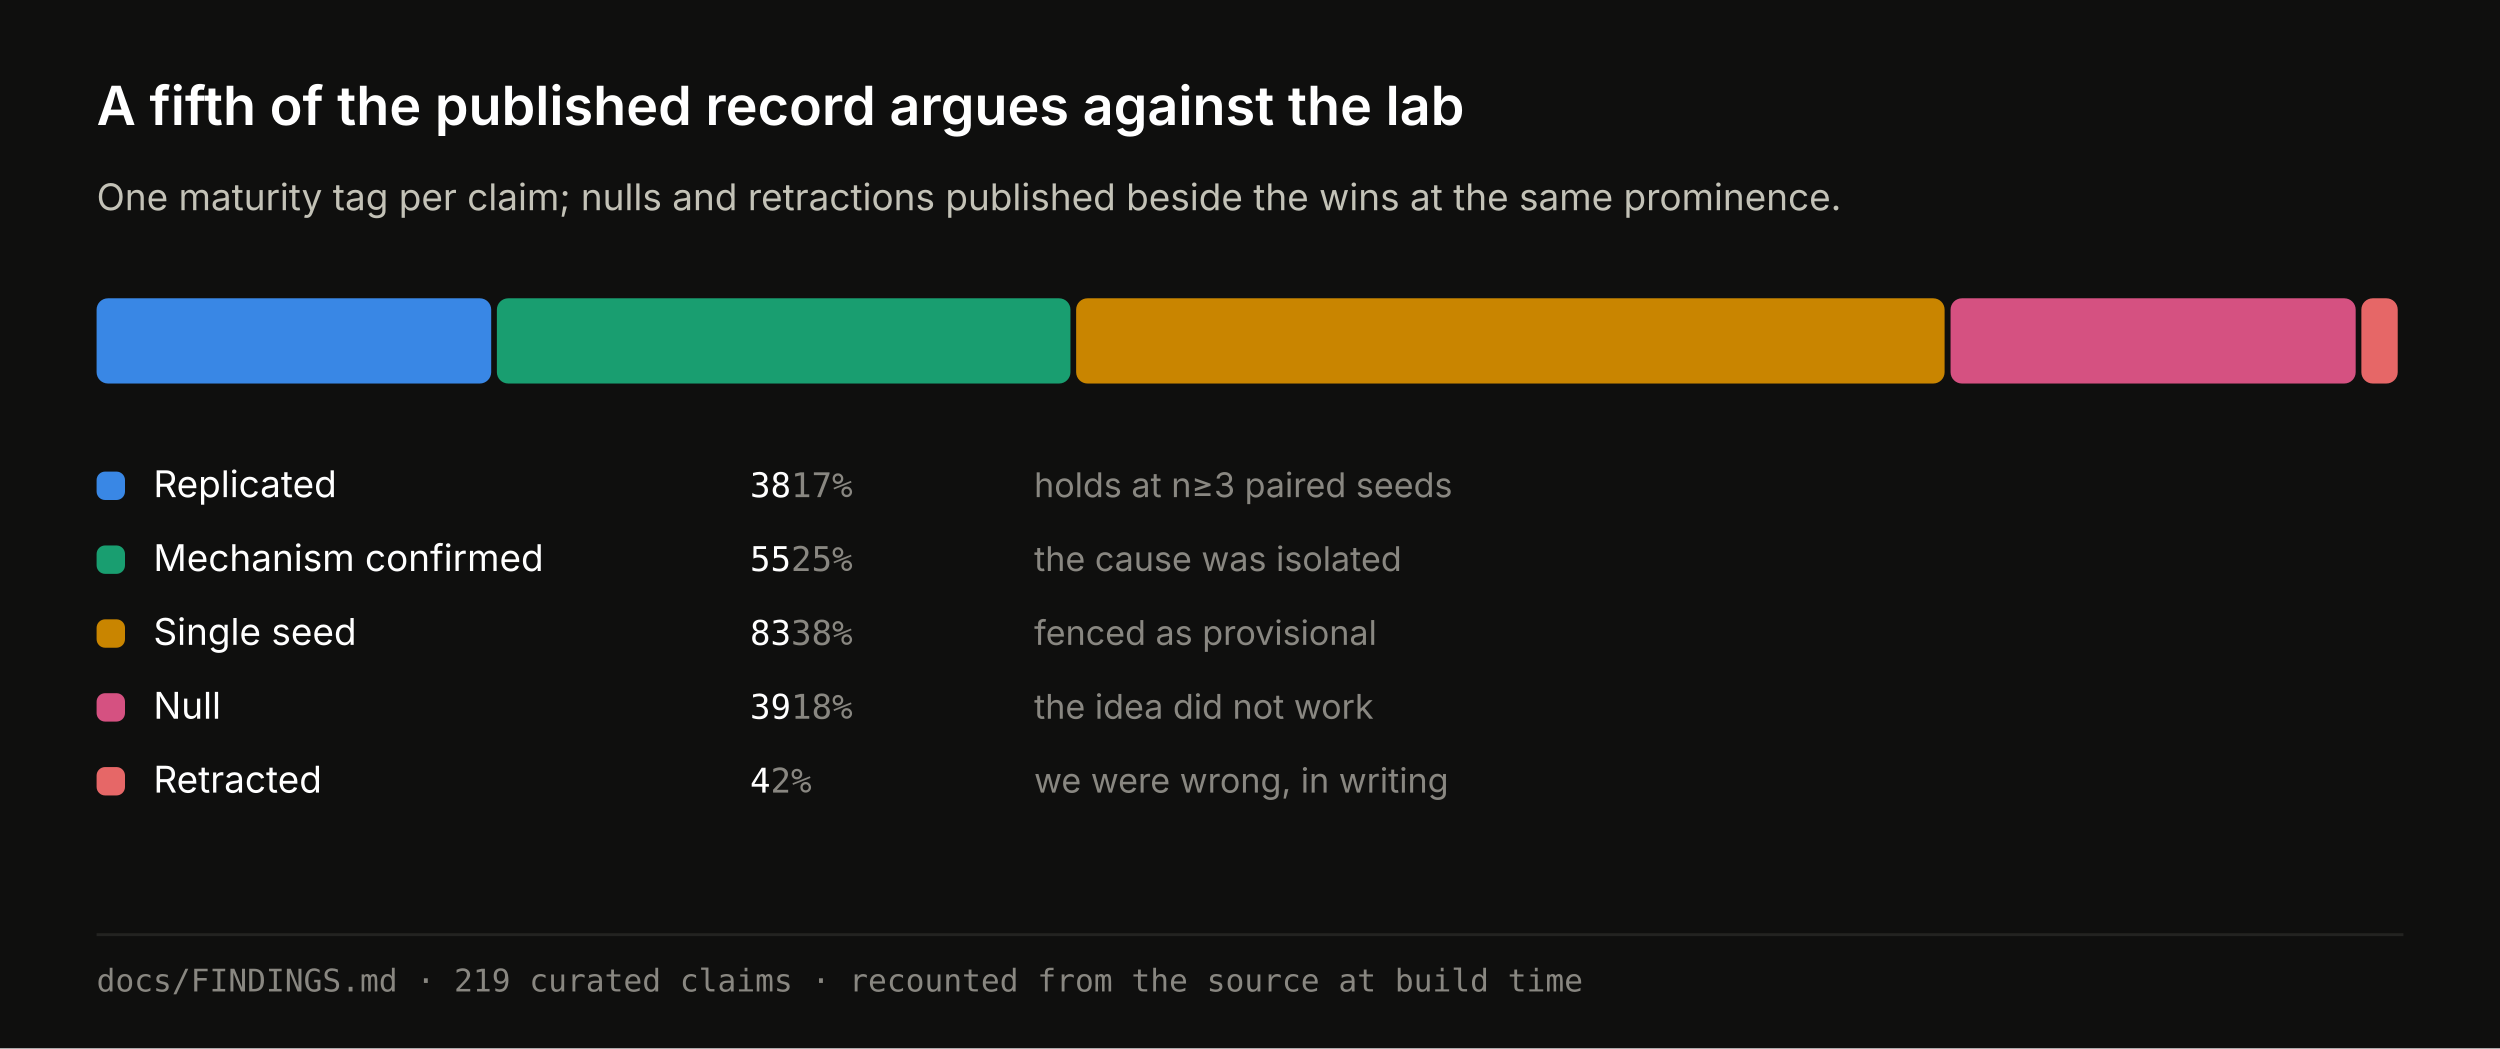
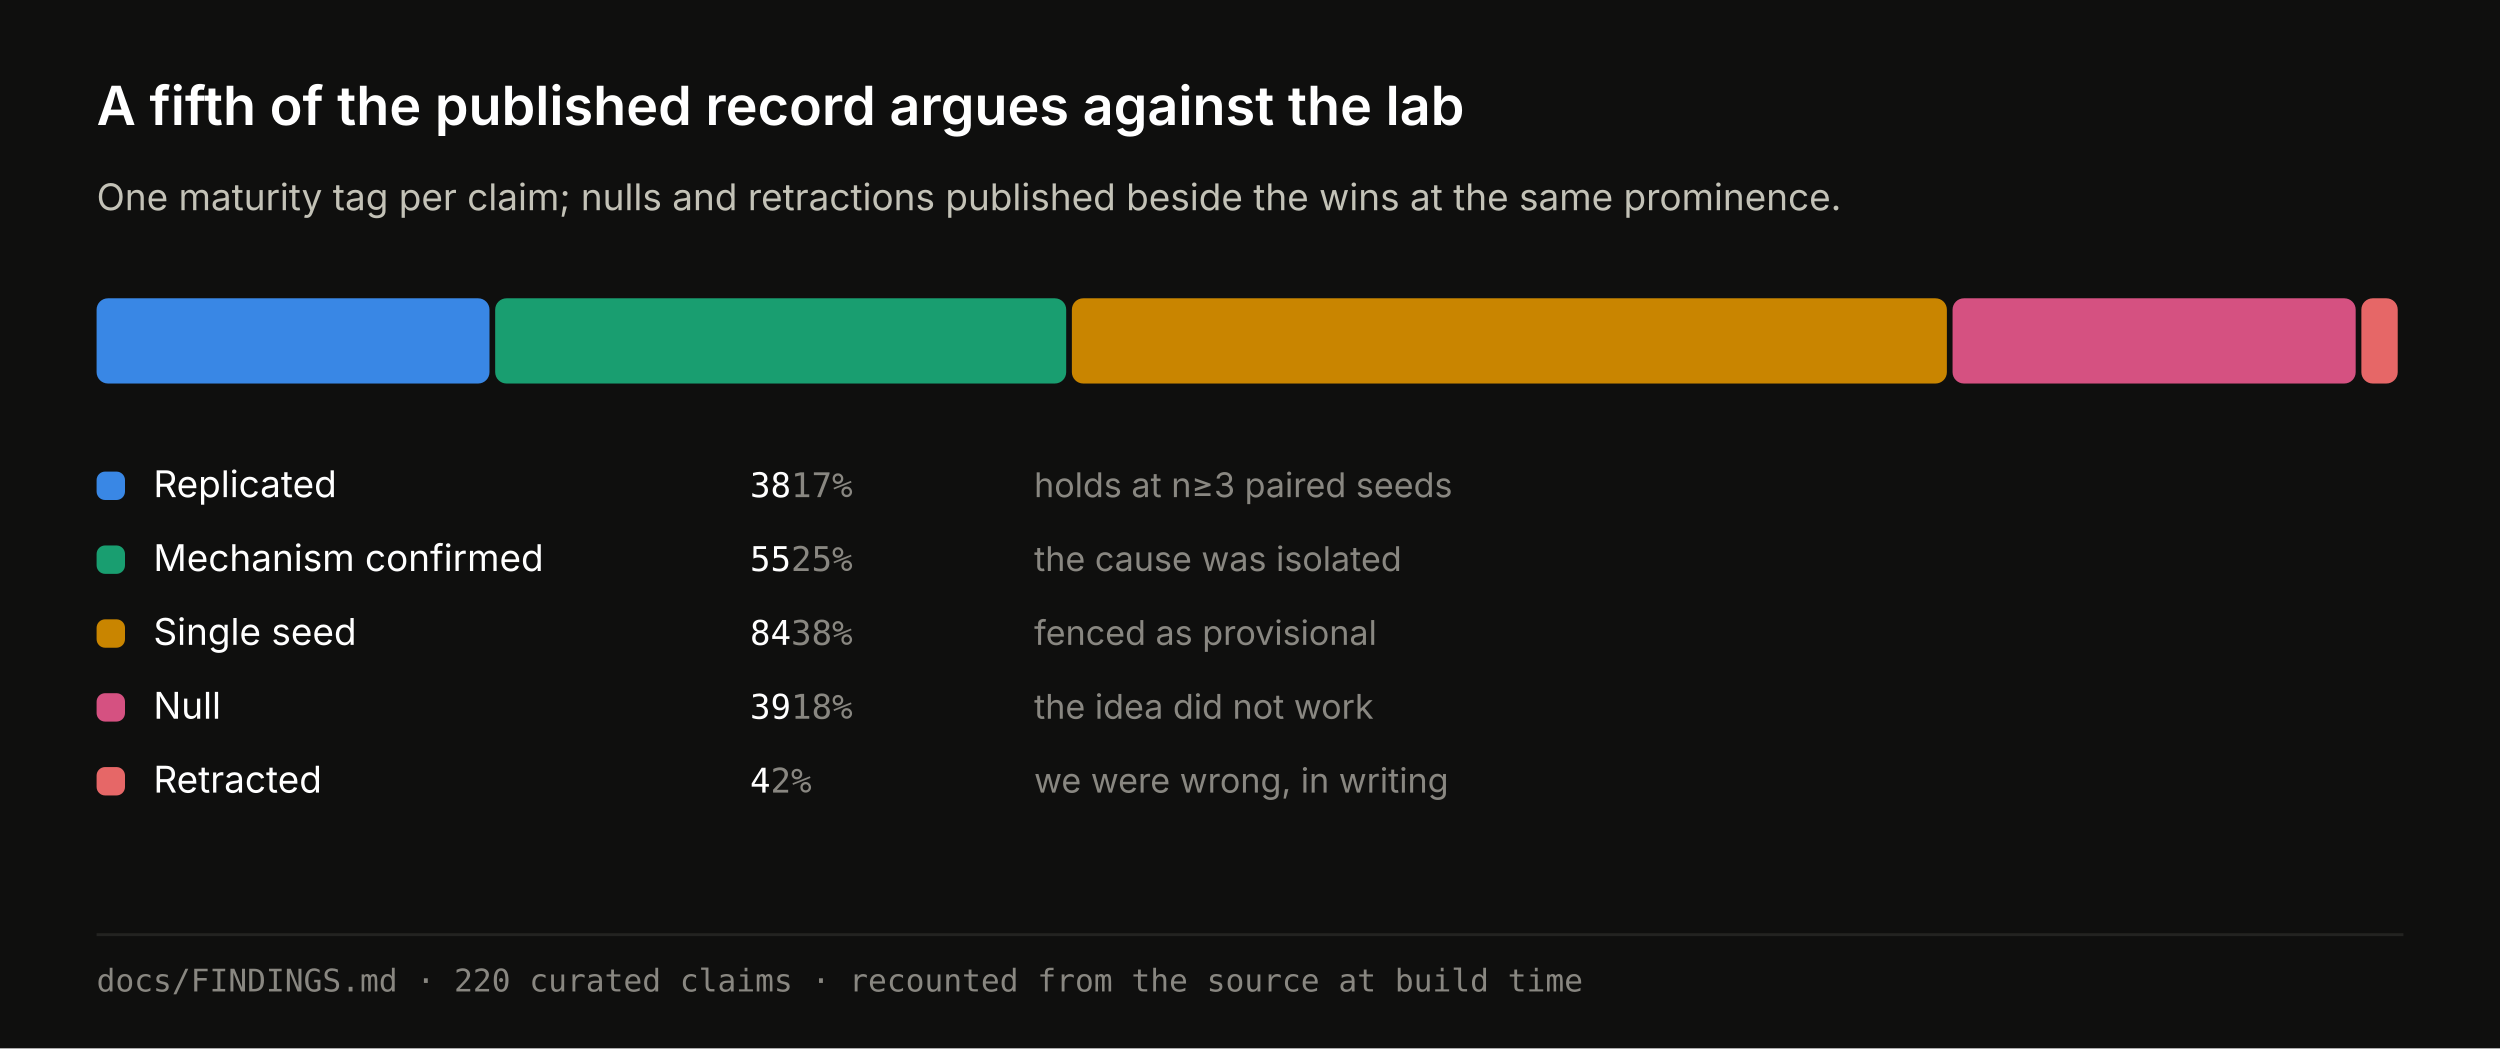
<svg xmlns="http://www.w3.org/2000/svg" width="880" height="369" viewBox="0 0 880 369" role="img">
  <rect width="880" height="369" fill="#0f0f0e" />
  <text x="34" y="44" font-family="Inter, -apple-system, BlinkMacSystemFont, 'Segoe UI', sans-serif" font-size="19" font-weight="600" fill="#ffffff">A fifth of the published record argues against the lab</text>
  <text x="34" y="74" font-family="Inter, -apple-system, BlinkMacSystemFont, 'Segoe UI', sans-serif" font-size="13" fill="#c3c2b7">One maturity tag per claim; nulls and retractions published beside the wins at the same prominence.</text>
-   <rect x="34.0" y="105" width="138.9" height="30" rx="4" fill="#3987e5" />
-   <rect x="174.9" y="105" width="201.9" height="30" rx="4" fill="#199e70" />
-   <rect x="378.8" y="105" width="305.7" height="30" rx="4" fill="#c98500" />
-   <rect x="686.6" y="105" width="142.6" height="30" rx="4" fill="#d55181" />
+   <rect x="34.0" y="105" width="138.3" height="30" rx="4" fill="#3987e5" />
+   <rect x="174.3" y="105" width="201.0" height="30" rx="4" fill="#199e70" />
+   <rect x="377.3" y="105" width="308.0" height="30" rx="4" fill="#c98500" />
+   <rect x="687.3" y="105" width="141.9" height="30" rx="4" fill="#d55181" />
  <rect x="831.2" y="105" width="12.8" height="30" rx="4" fill="#e66767" />
  <rect x="34" y="166" width="10" height="10" rx="3" fill="#3987e5" />
  <text x="54" y="175" font-family="Inter, -apple-system, BlinkMacSystemFont, 'Segoe UI', sans-serif" font-size="13" fill="#ffffff">Replicated</text>
  <text x="264" y="175" font-family="'JetBrains Mono', ui-monospace, SFMono-Regular, Menlo, monospace" font-size="12" fill="#ffffff">38<tspan fill="#898781">  17%</tspan>
  </text>
  <text x="364" y="175" font-family="Inter, -apple-system, BlinkMacSystemFont, 'Segoe UI', sans-serif" font-size="12" fill="#898781">holds at n≥3 paired seeds</text>
  <rect x="34" y="192" width="10" height="10" rx="3" fill="#199e70" />
  <text x="54" y="201" font-family="Inter, -apple-system, BlinkMacSystemFont, 'Segoe UI', sans-serif" font-size="13" fill="#ffffff">Mechanism confirmed</text>
  <text x="264" y="201" font-family="'JetBrains Mono', ui-monospace, SFMono-Regular, Menlo, monospace" font-size="12" fill="#ffffff">55<tspan fill="#898781">  25%</tspan>
  </text>
  <text x="364" y="201" font-family="Inter, -apple-system, BlinkMacSystemFont, 'Segoe UI', sans-serif" font-size="12" fill="#898781">the cause was isolated</text>
  <rect x="34" y="218" width="10" height="10" rx="3" fill="#c98500" />
  <text x="54" y="227" font-family="Inter, -apple-system, BlinkMacSystemFont, 'Segoe UI', sans-serif" font-size="13" fill="#ffffff">Single seed</text>
-   <text x="264" y="227" font-family="'JetBrains Mono', ui-monospace, SFMono-Regular, Menlo, monospace" font-size="12" fill="#ffffff">83<tspan fill="#898781">  38%</tspan>
+   <text x="264" y="227" font-family="'JetBrains Mono', ui-monospace, SFMono-Regular, Menlo, monospace" font-size="12" fill="#ffffff">84<tspan fill="#898781">  38%</tspan>
  </text>
  <text x="364" y="227" font-family="Inter, -apple-system, BlinkMacSystemFont, 'Segoe UI', sans-serif" font-size="12" fill="#898781">fenced as provisional</text>
  <rect x="34" y="244" width="10" height="10" rx="3" fill="#d55181" />
  <text x="54" y="253" font-family="Inter, -apple-system, BlinkMacSystemFont, 'Segoe UI', sans-serif" font-size="13" fill="#ffffff">Null</text>
  <text x="264" y="253" font-family="'JetBrains Mono', ui-monospace, SFMono-Regular, Menlo, monospace" font-size="12" fill="#ffffff">39<tspan fill="#898781">  18%</tspan>
  </text>
  <text x="364" y="253" font-family="Inter, -apple-system, BlinkMacSystemFont, 'Segoe UI', sans-serif" font-size="12" fill="#898781">the idea did not work</text>
  <rect x="34" y="270" width="10" height="10" rx="3" fill="#e66767" />
  <text x="54" y="279" font-family="Inter, -apple-system, BlinkMacSystemFont, 'Segoe UI', sans-serif" font-size="13" fill="#ffffff">Retracted</text>
  <text x="264" y="279" font-family="'JetBrains Mono', ui-monospace, SFMono-Regular, Menlo, monospace" font-size="12" fill="#ffffff">4<tspan fill="#898781">  2%</tspan>
  </text>
  <text x="364" y="279" font-family="Inter, -apple-system, BlinkMacSystemFont, 'Segoe UI', sans-serif" font-size="12" fill="#898781">we were wrong, in writing</text>
  <line x1="34" y1="329" x2="846" y2="329" stroke="#232321" stroke-width="1" />
-   <text x="34" y="349" font-family="'JetBrains Mono', ui-monospace, SFMono-Regular, Menlo, monospace" font-size="11" fill="#898781">docs/FINDINGS.md · 219 curated claims · recounted from the source at build time</text>
+   <text x="34" y="349" font-family="'JetBrains Mono', ui-monospace, SFMono-Regular, Menlo, monospace" font-size="11" fill="#898781">docs/FINDINGS.md · 220 curated claims · recounted from the source at build time</text>
</svg>
